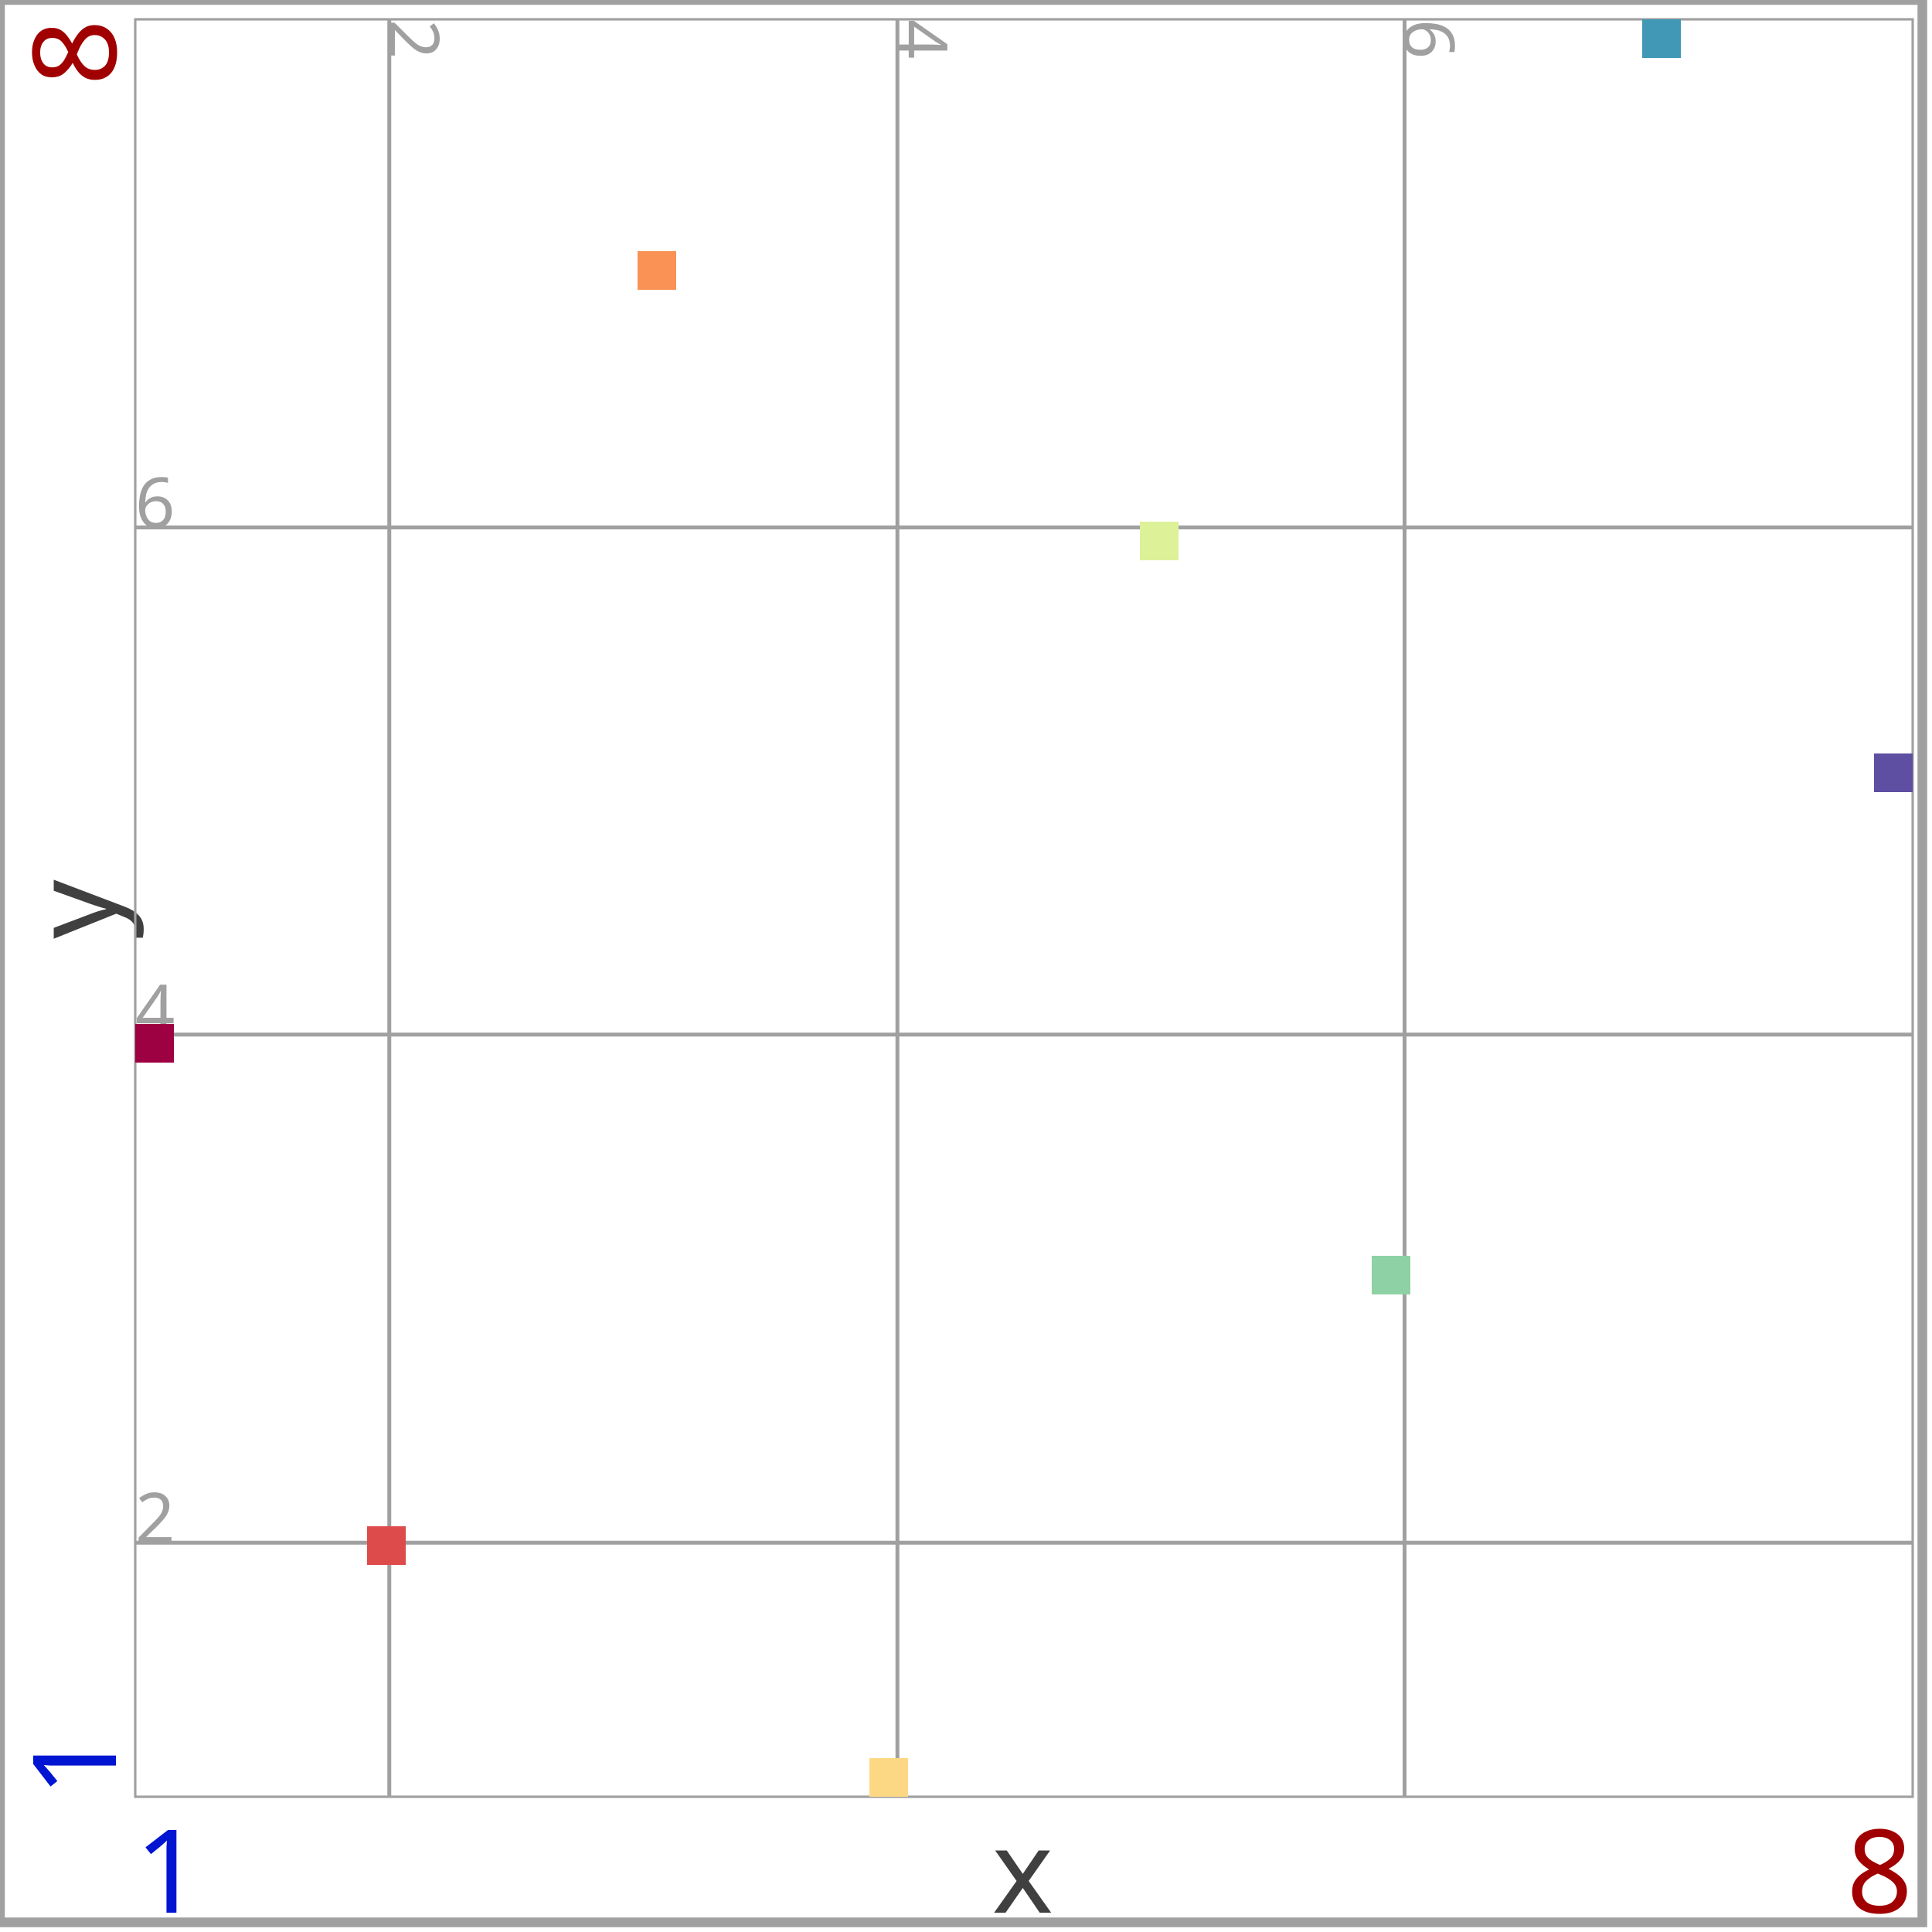
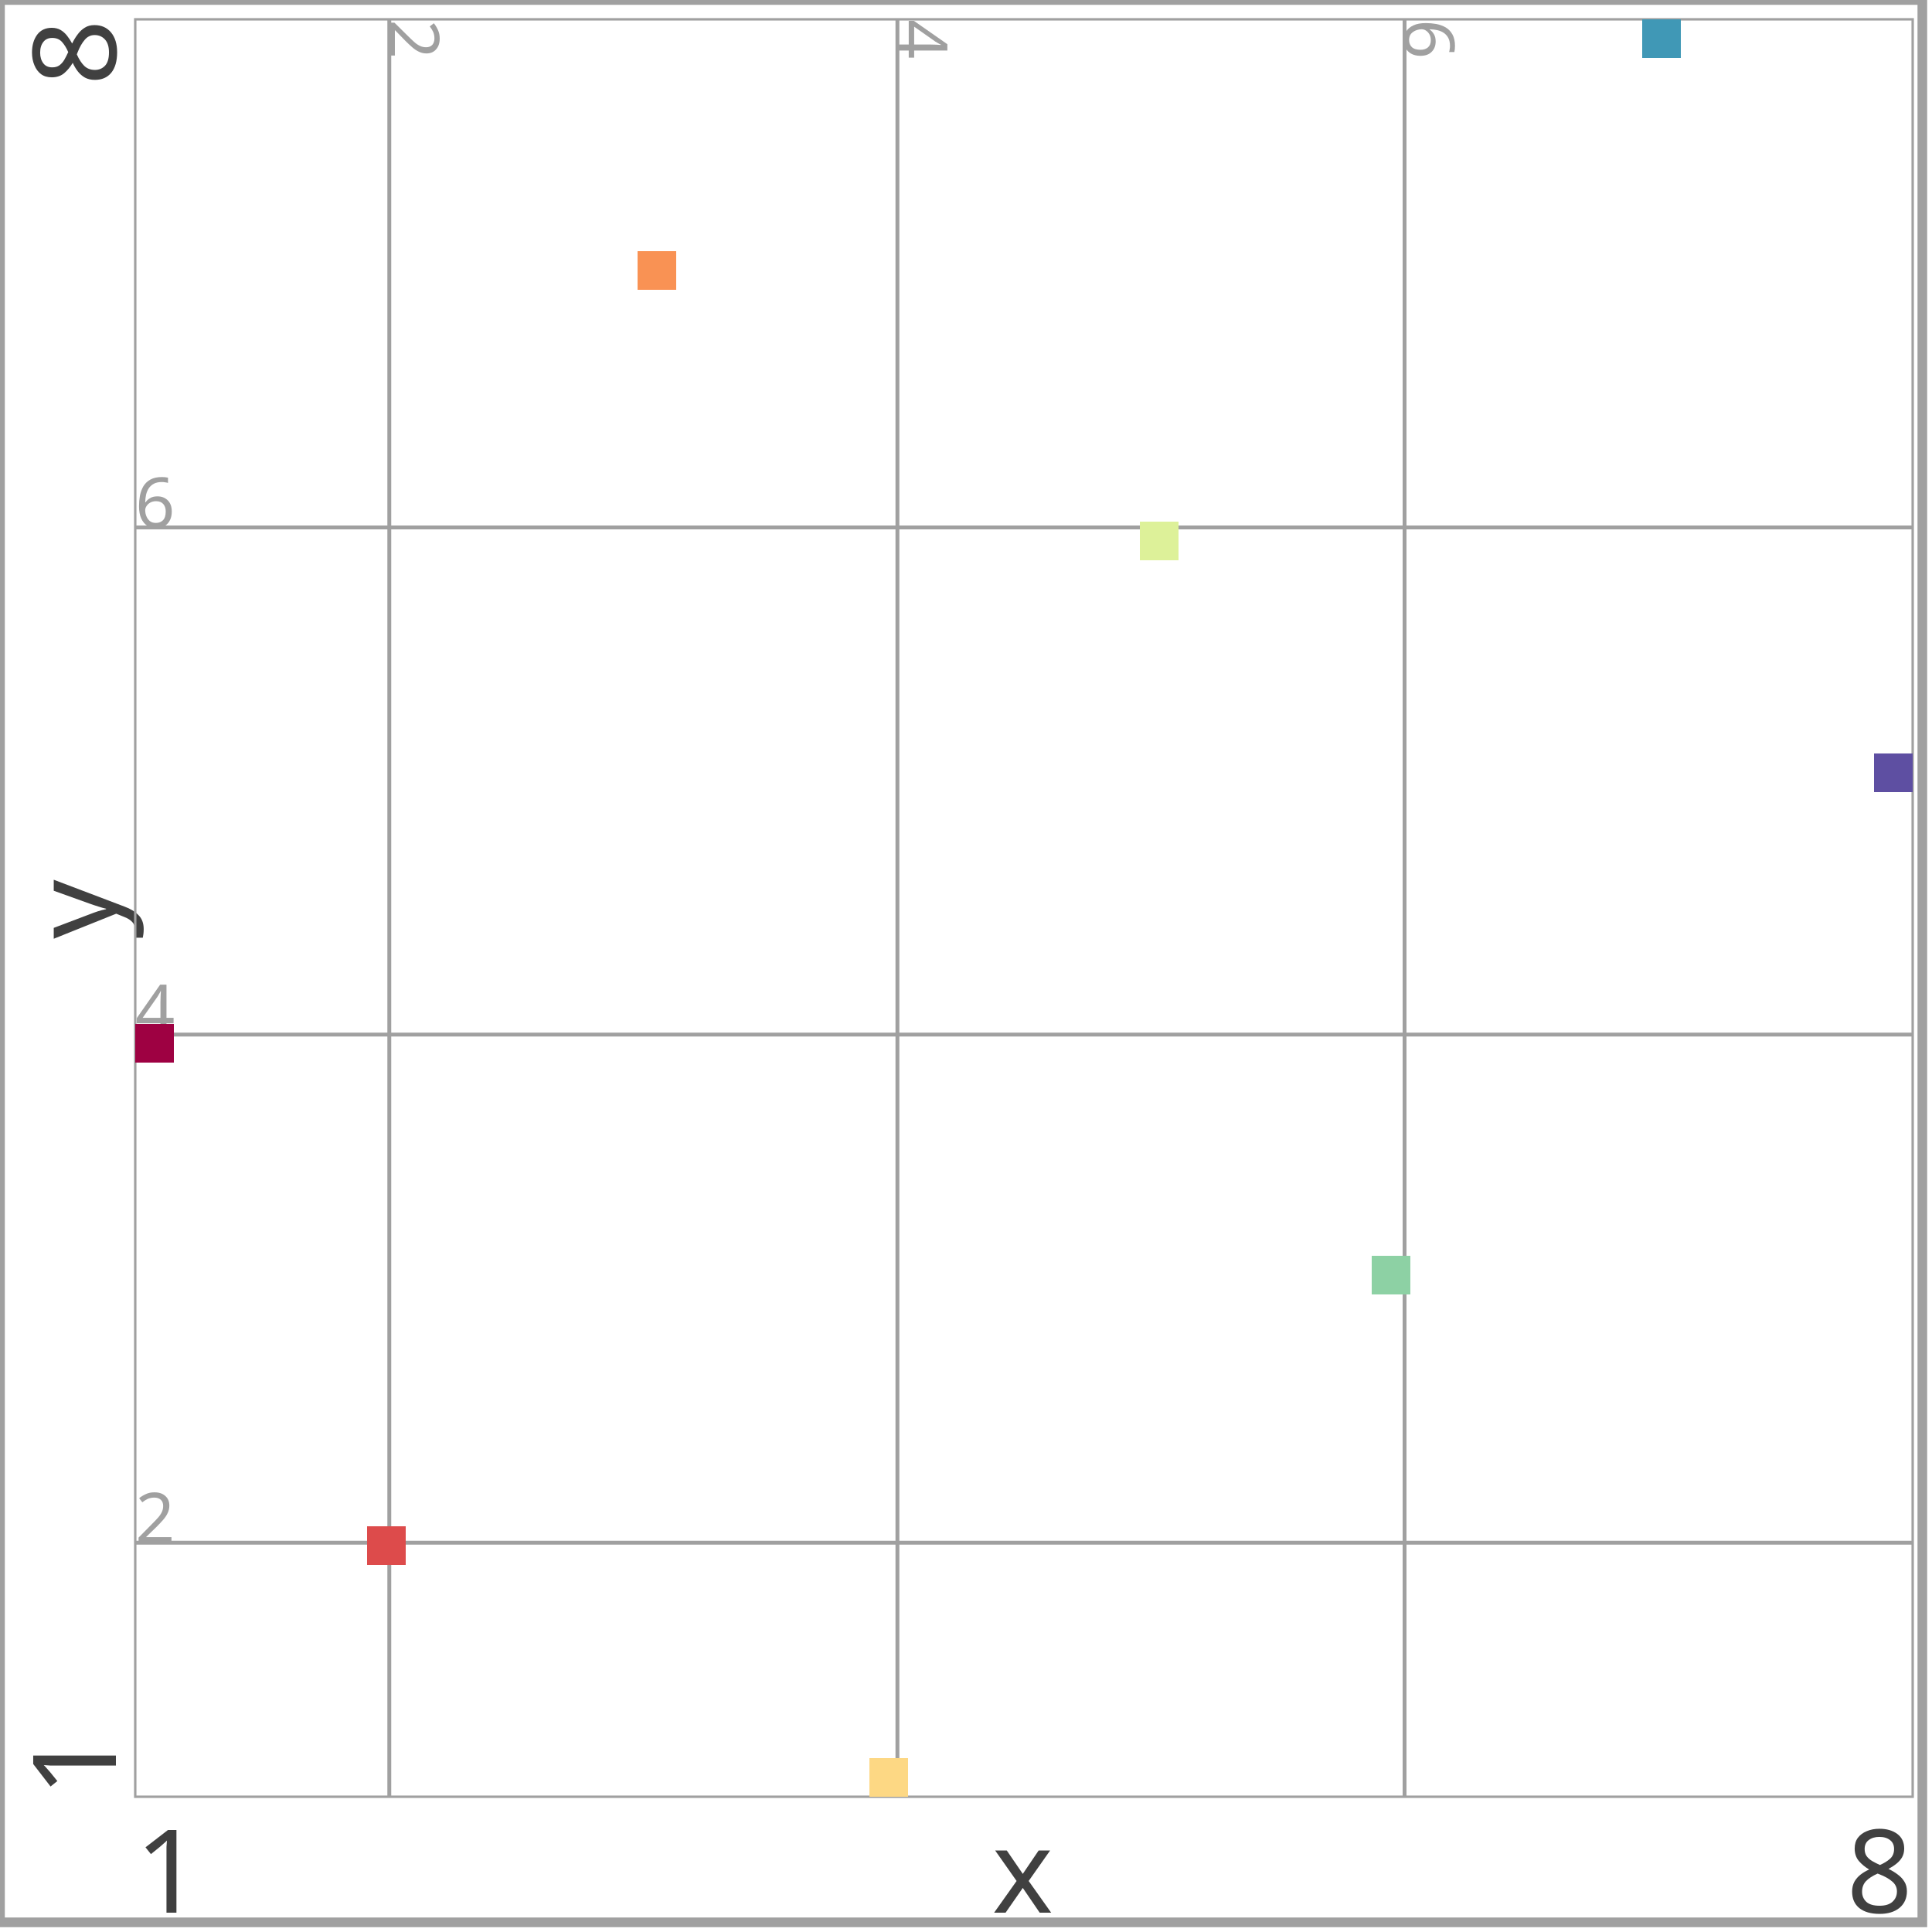
<svg xmlns="http://www.w3.org/2000/svg" id="xyp_TESTID" x="0" y="0" width="200" height="200" font-family="'Noto Sans', sans-serif">
  <defs>
    <clipPath id="plotClip-TESTID">
      <rect x="13" y="1" width="186" height="186" />
    </clipPath>
  </defs>
  <style> .rect-group-TESTID rect { width: 4px; height: 4px; } </style>
  <rect x="0" y="0" width="200" height="200" fill="#ffffff" stroke="#ffffff" />
-   <text x="14" text-anchor="start" y="198" font-family="'Noto Sans', sans-serif" fill="#0015D2" font-size="12px">1</text>
+   <text x="14" text-anchor="start" y="198" font-family="'Noto Sans', sans-serif" fill="#404040" font-size="12px">1</text>
  <text x="105.864" text-anchor="middle" y="198" font-family="'Noto Sans', sans-serif" fill="#404040" font-size="12px">x</text>
-   <text x="198" text-anchor="end" y="198" font-family="'Noto Sans', sans-serif" fill="#A10000" font-size="12px">8</text>
-   <text x="12" text-anchor="start" y="186" font-family="'Noto Sans', sans-serif" fill="#0015D2" font-size="12px" transform="rotate(270,12,186)">1</text>
+   <text x="198" text-anchor="end" y="198" font-family="'Noto Sans', sans-serif" fill="#404040" font-size="12px">8</text>
+   <text x="12" text-anchor="start" y="186" font-family="'Noto Sans', sans-serif" fill="#404040" font-size="12px" transform="rotate(270,12,186)">1</text>
  <text x="12" text-anchor="middle" y="94.136" font-family="'Noto Sans', sans-serif" fill="#404040" font-size="12px" transform="rotate(270,12,94.136)">y</text>
-   <text x="12" text-anchor="end" y="2" font-family="'Noto Sans', sans-serif" fill="#A10000" font-size="12px" transform="rotate(270,12,2)">8</text>
+   <text x="12" text-anchor="end" y="2" font-family="'Noto Sans', sans-serif" fill="#404040" font-size="12px" transform="rotate(270,12,2)">8</text>
  <line x1="40.3" y1="2" x2="40.3" y2="186" stroke="#a0a0a0" stroke-width="0.4" />
  <text x="40.3" text-anchor="start" y="2" font-family="'Noto Sans', sans-serif" fill="#a0a0a0" font-size="7.2px" transform="rotate(90,40.3,2)">2</text>
  <line x1="92.9" y1="2" x2="92.9" y2="186" stroke="#a0a0a0" stroke-width="0.4" />
  <text x="92.9" text-anchor="start" y="2" font-family="'Noto Sans', sans-serif" fill="#a0a0a0" font-size="7.2px" transform="rotate(90,92.9,2)">4</text>
  <line x1="145.4" y1="2" x2="145.4" y2="186" stroke="#a0a0a0" stroke-width="0.4" />
  <text x="145.4" text-anchor="start" y="2" font-family="'Noto Sans', sans-serif" fill="#a0a0a0" font-size="7.2px" transform="rotate(90,145.4,2)">6</text>
  <line x1="14" y1="159.7" x2="198" y2="159.7" stroke="#a0a0a0" stroke-width="0.4" />
  <text x="14" text-anchor="start" y="159.7" font-family="'Noto Sans', sans-serif" fill="#a0a0a0" font-size="7.2px">2</text>
  <line x1="14" y1="107.1" x2="198" y2="107.1" stroke="#a0a0a0" stroke-width="0.4" />
  <text x="14" text-anchor="start" y="107.1" font-family="'Noto Sans', sans-serif" fill="#a0a0a0" font-size="7.2px">4</text>
  <line x1="14" y1="54.6" x2="198" y2="54.6" stroke="#a0a0a0" stroke-width="0.4" />
  <text x="14" text-anchor="start" y="54.6" font-family="'Noto Sans', sans-serif" fill="#a0a0a0" font-size="7.2px">6</text>
  <rect x="14" y="2" width="184" height="184" stroke="#a0a0a0" fill="none" stroke-width="0.25" />
  <g class="rect-group-TESTID" stroke="none" fill="#3939ff">
    <rect x="118" y="54" fill="#ddf199" />
    <rect x="14" y="106" fill="#9e0142" />
    <rect x="142" y="130" fill="#8dd1a4" />
    <rect x="170" y="2" fill="#4098b6" />
    <rect x="194" y="78" fill="#5e4fa2" />
    <rect x="38" y="158" fill="#dd4b4b" />
    <rect x="66" y="26" fill="#f99254" />
    <rect x="90" y="182" fill="#fdd884" />
  </g>
  <rect x="0" y="0" width="199" height="199" fill="none" stroke="#a0a0a0" stroke-width="1" />
</svg>
